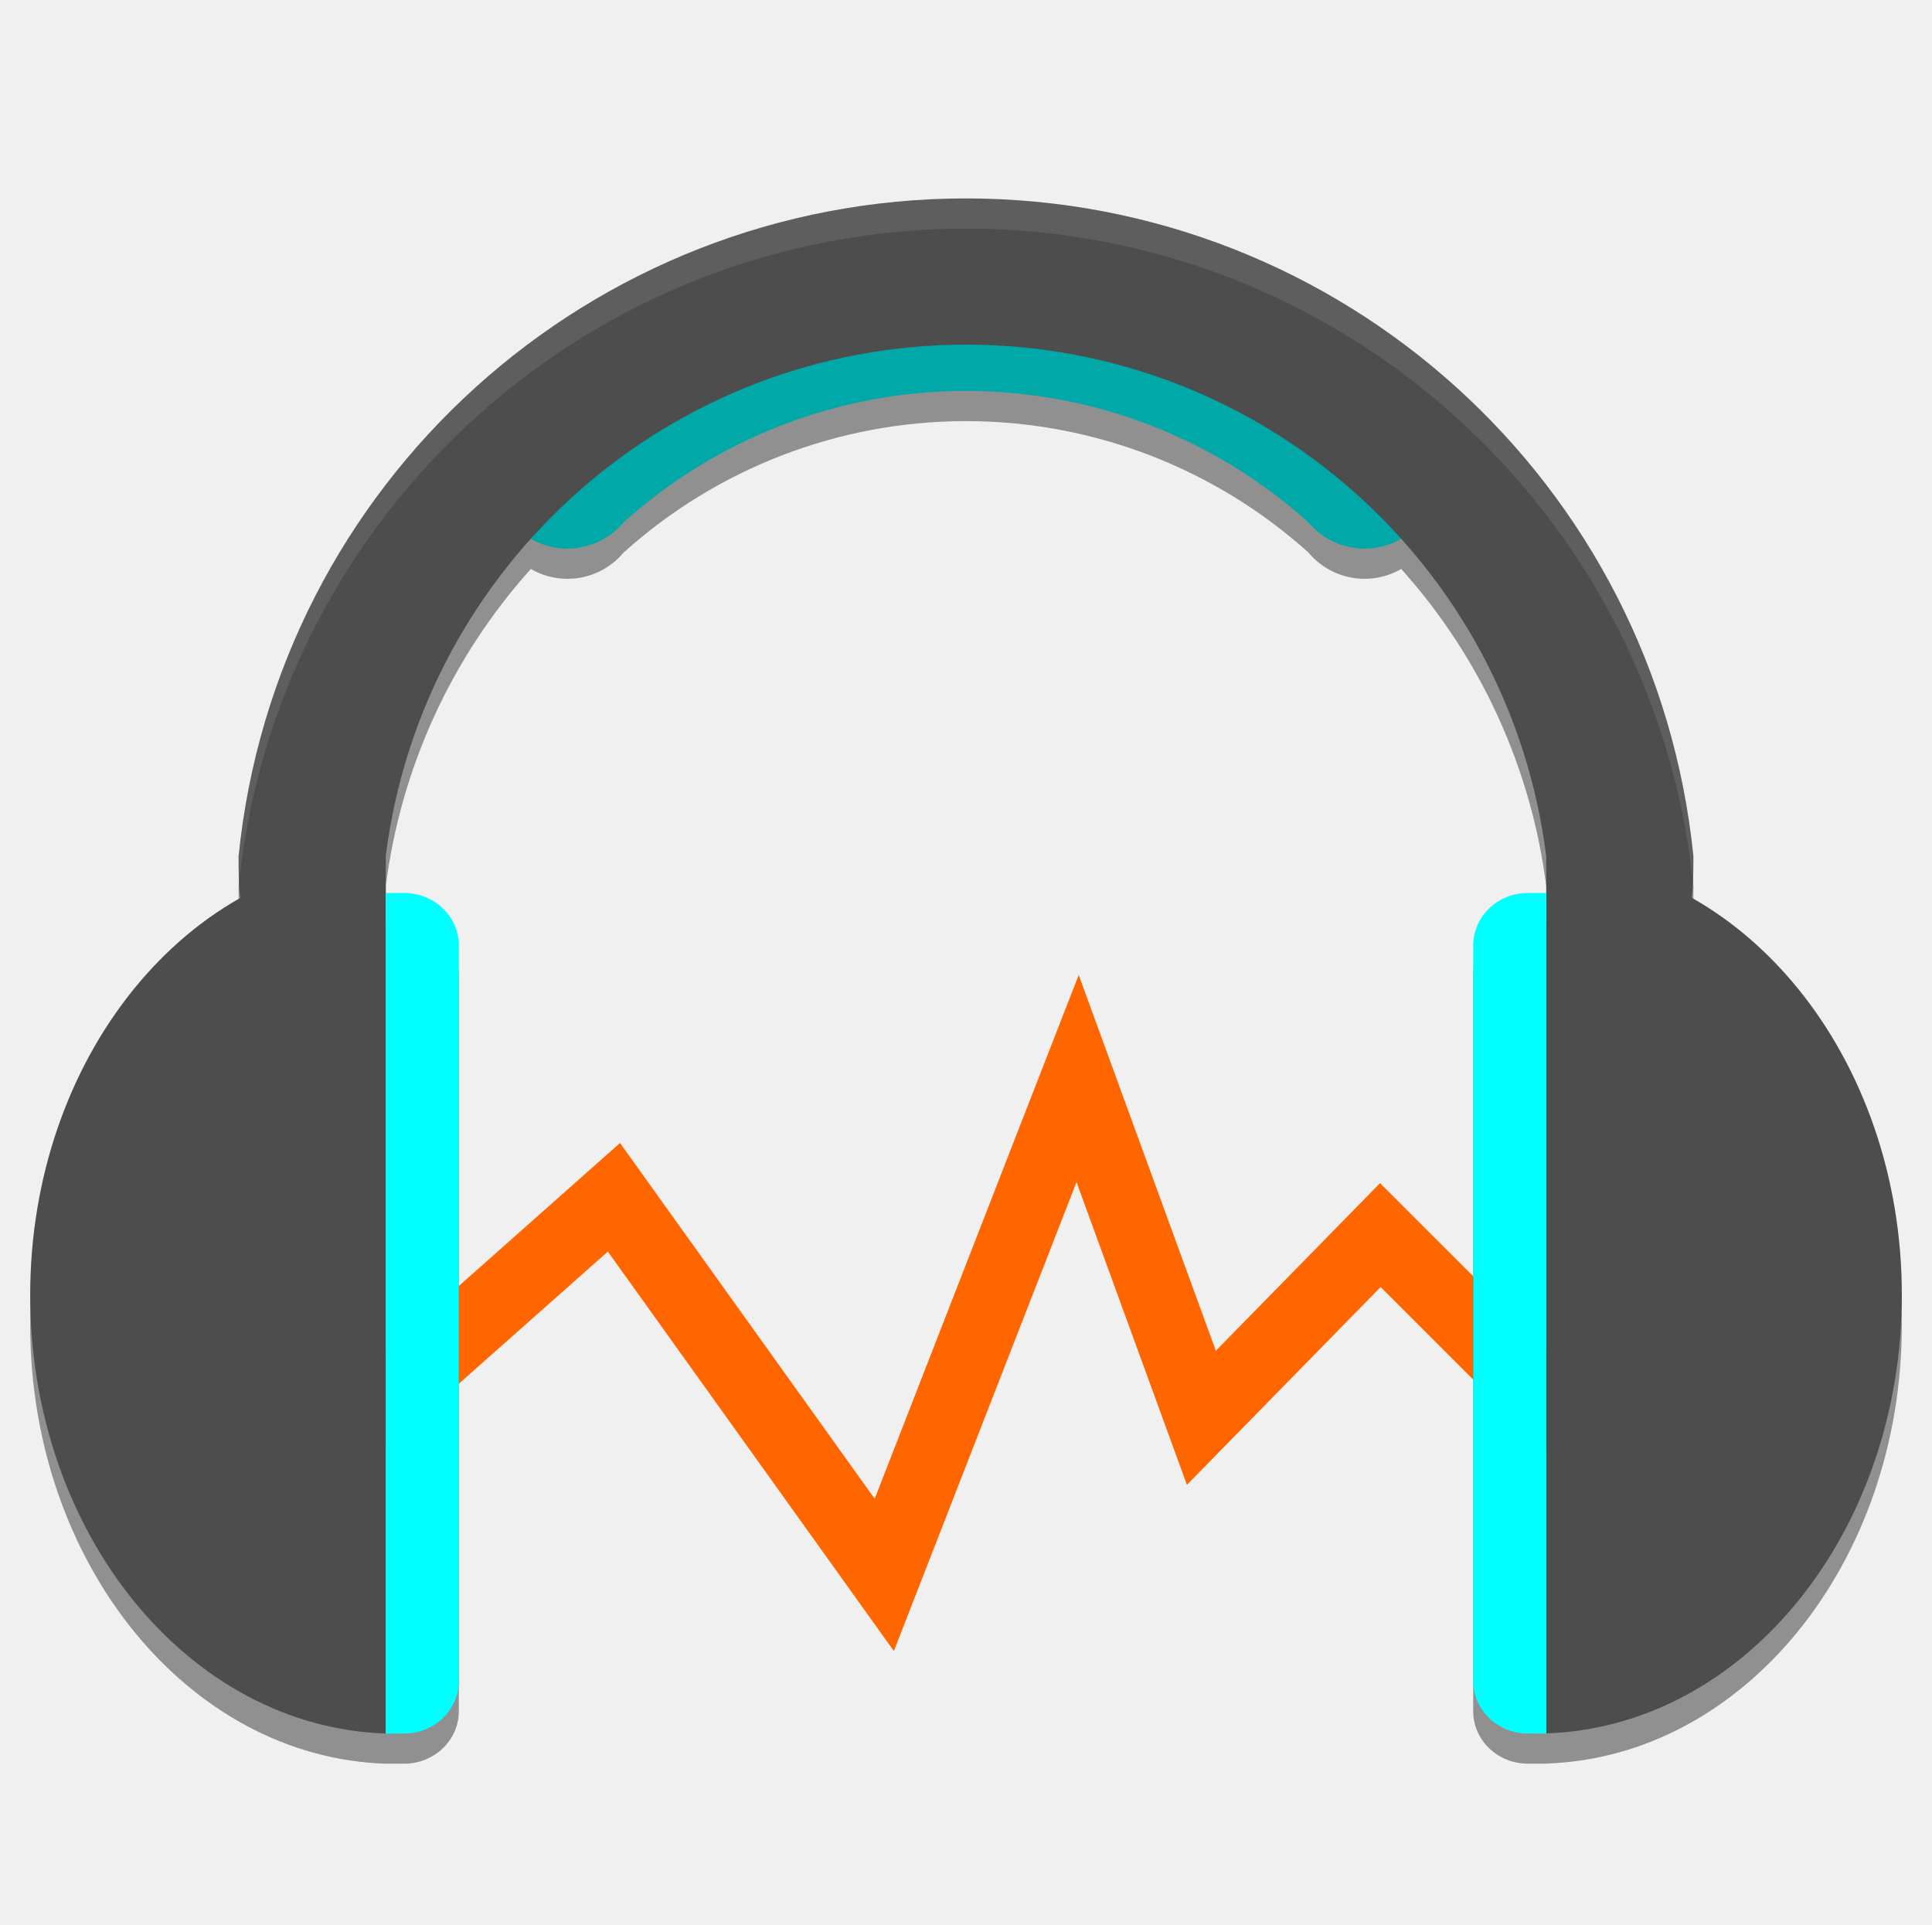
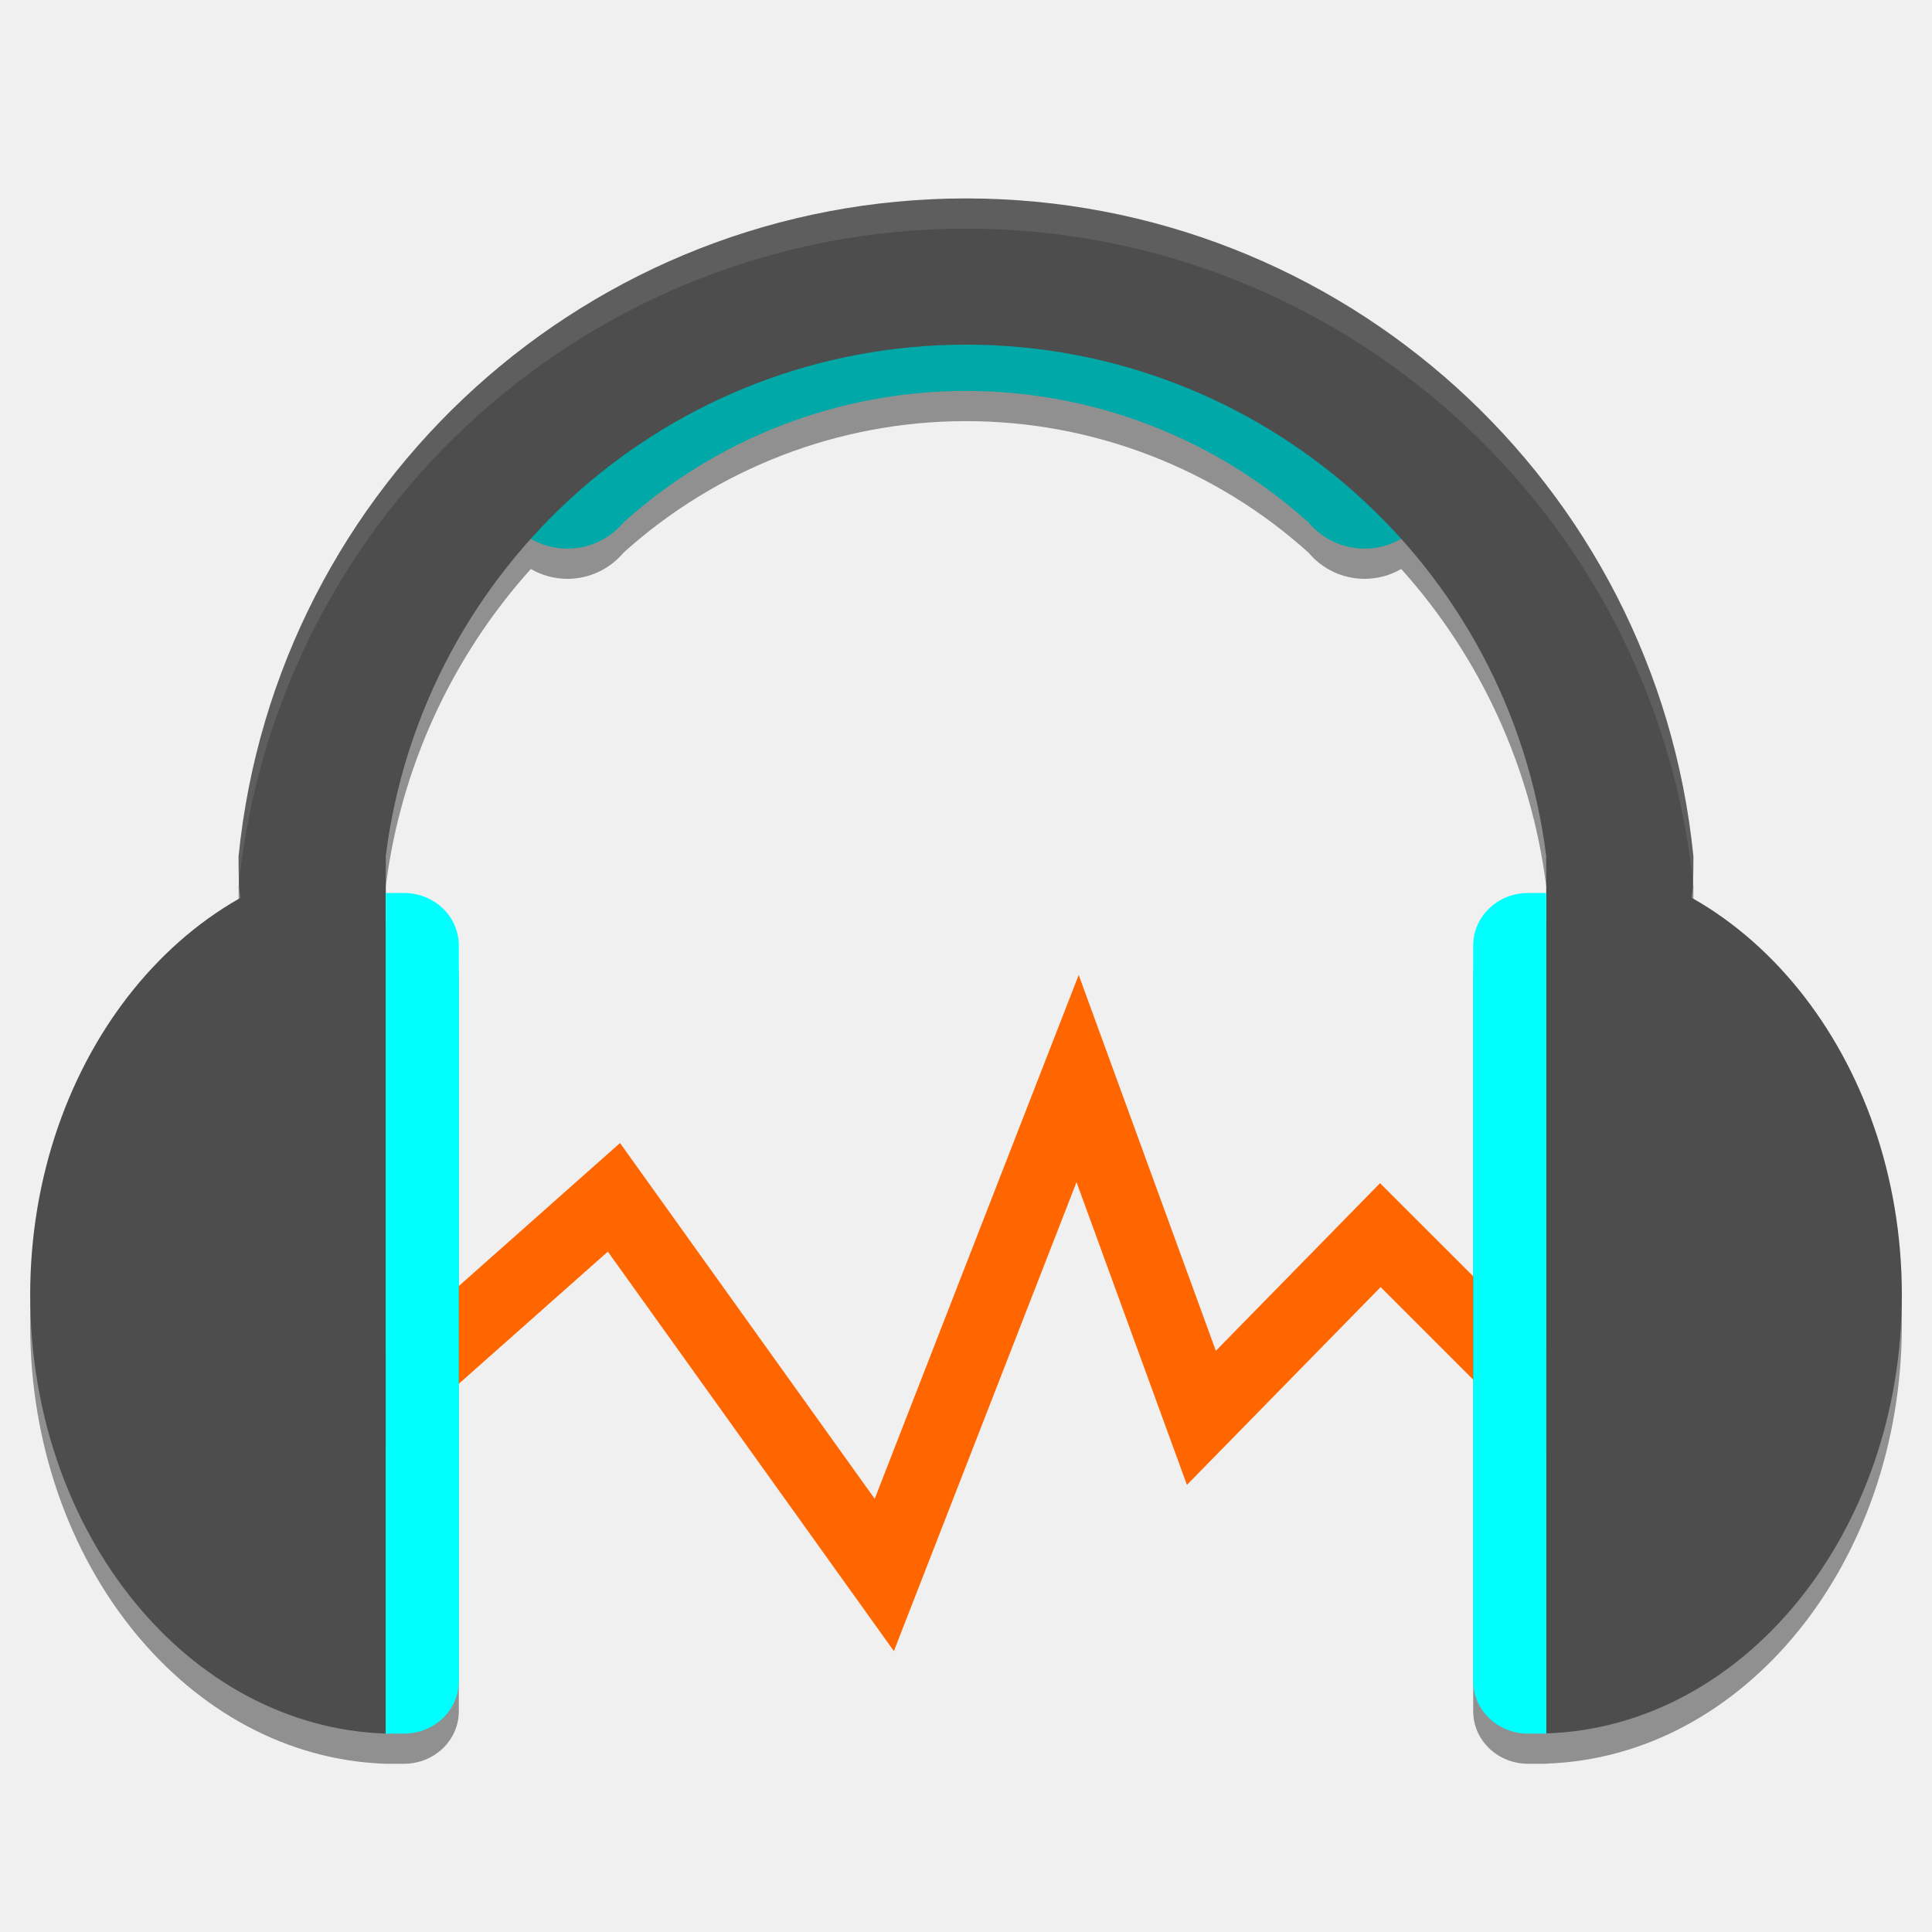
- <svg xmlns="http://www.w3.org/2000/svg" width="256" height="255" viewBox="0 0 67.733 67.469" version="1.1" id="svg8">
+ <svg xmlns="http://www.w3.org/2000/svg" width="256" height="256" viewBox="0 0 67.733 67.733" version="1.1" id="svg8">
  <defs id="defs2" />
  <g id="layer3" style="display:inline">
    <path style="color:#000000;font-style:normal;font-variant:normal;font-weight:normal;font-stretch:normal;font-size:medium;line-height:normal;font-family:sans-serif;font-variant-ligatures:normal;font-variant-position:normal;font-variant-caps:normal;font-variant-numeric:normal;font-variant-alternates:normal;font-variant-east-asian:normal;font-feature-settings:normal;font-variation-settings:normal;text-indent:0;text-align:start;text-decoration:none;text-decoration-line:none;text-decoration-style:solid;text-decoration-color:#000000;letter-spacing:normal;word-spacing:normal;text-transform:none;writing-mode:lr-tb;direction:ltr;text-orientation:mixed;dominant-baseline:auto;baseline-shift:baseline;text-anchor:start;white-space:normal;shape-padding:0;shape-margin:0;inline-size:0;clip-rule:nonzero;display:inline;overflow:visible;visibility:visible;opacity:1;isolation:auto;mix-blend-mode:normal;color-interpolation:sRGB;color-interpolation-filters:linearRGB;solid-color:#000000;solid-opacity:1;vector-effect:none;fill:#ff6600;fill-opacity:1;fill-rule:nonzero;stroke:none;stroke-width:2.563;stroke-linecap:butt;stroke-linejoin:miter;stroke-miterlimit:4;stroke-dasharray:none;stroke-dashoffset:0;stroke-opacity:1;color-rendering:auto;image-rendering:auto;shape-rendering:auto;text-rendering:auto;enable-background:accumulate;stop-color:#000000;stop-opacity:1" d="m 37.818,34.181 -7.152,18.365 -8.929,-12.473 -11.57,10.263 1.701,1.917 9.442,-8.373 10.028,14.005 6.403,-16.44 3.871,10.613 6.791,-6.935 6.626,6.626 1.813,-1.815 -8.46,-8.454 -5.756,5.877 z" id="path1220" />
  </g>
  <g style="display:inline;opacity:0.4" id="layer1">
    <path transform="scale(0.2645833)" d="m 204.893,117.48 v 4.844 h -2.416 c -4.028,0 -7.271,3.108 -7.271,6.969 v 97.445 c 0,3.861 3.243,6.969 7.271,6.969 h 2.416 v -0.021 a 48.438,58.125 0 0 0 47.109,-58.104 48.438,58.125 0 0 0 -47.109,-58.102 z m -153.783,0.021 A 48.438,58.125 0 0 0 4,175.605 48.438,58.125 0 0 0 51.109,233.707 h 2.416 c 4.028,0 7.271,-3.108 7.271,-6.969 v -97.445 c 0,-3.861 -3.243,-6.969 -7.271,-6.969 h -2.416 z" style="display:inline;fill:#000000;fill-opacity:1;stroke-width:0.106" id="path838" />
    <path d="M 33.867,8.015 A 25.632,25.632 0 0 0 8.364,31.083 h 5.168e-4 c 0.003,0.593 -0.005,1.113 0.087,1.648 l 0.254,-0.041 c -0.011,-0.063 -0.017,-0.127 -0.025,-0.19 L 13.523,31.543 V 31.084 l -0.005,-10e-4 h 0.005 a 20.505,20.505 0 0 1 5.087,-11.135 2.563,2.563 0 0 0 1.284,0.345 2.563,2.563 0 0 0 1.967,-0.919 17.942,17.942 0 0 1 11.954,-4.61 17.942,17.942 0 0 1 0.052,0 17.942,17.942 0 0 1 12.007,4.61 2.563,2.563 0 0 0 1.967,0.919 2.563,2.563 0 0 0 1.284,-0.345 20.505,20.505 0 0 1 5.086,11.135 h 0.005 l -0.005,10e-4 v 0.459 l 4.843,0.957 c -0.008,0.063 -0.014,0.127 -0.025,0.19 l 0.254,0.042 c 0.092,-0.535 0.084,-1.056 0.087,-1.648 h 5.16e-4 A 25.632,25.632 0 0 0 33.867,8.015 Z" style="display:inline;fill:#000000;fill-opacity:1;stroke-width:0.076" id="path852" />
  </g>
  <g id="layer11" style="display:inline">
    <path id="circle1108" style="display:inline;fill:#00a8a8;fill-opacity:1;stroke-width:0.076" d="M 33.867,12.057 A 20.416,20.057 0 0 0 20.432,17.012 l -1.016,-0.928 -1.841,1.681 a 2.563,2.563 0 0 0 2.318,1.47 2.563,2.563 0 0 0 1.967,-0.92 17.942,17.942 0 0 1 11.954,-4.61 17.942,17.942 0 0 1 0.052,0 17.942,17.942 0 0 1 12.007,4.61 2.563,2.563 0 0 0 1.967,0.92 2.563,2.563 0 0 0 2.318,-1.47 L 48.317,16.084 47.301,17.012 A 20.416,20.057 0 0 0 33.867,12.057 Z" />
    <path id="path1033" style="display:inline;fill:#4d4d4d;stroke-width:0.026" d="M 33.867,6.957 A 25.632,25.632 0 0 0 8.364,30.025 H 8.364 c 0.003,0.593 -0.005,1.113 0.087,1.649 l 0.254,-0.042 c -0.011,-0.063 -0.016,-0.127 -0.025,-0.19 l 4.842,-0.957 v -0.459 l -0.005,-9.69e-4 h 0.005 a 20.505,20.505 0 0 1 20.329,-17.942 20.505,20.505 0 0 1 0.015,0 20.505,20.505 0 0 1 0.015,0 20.505,20.505 0 0 1 20.329,17.942 h 0.005 l -0.005,9.68e-4 v 0.459 l 4.842,0.957 c -0.008,0.063 -0.014,0.127 -0.025,0.19 l 0.254,0.042 c 0.092,-0.535 0.084,-1.056 0.087,-1.649 h 5.12e-4 A 25.632,25.632 0 0 0 33.867,6.957 Z" />
    <path id="path914" style="display:inline;fill:#4d4d4d;fill-opacity:1;stroke-width:0.028" d="M 13.523,30.031 A 12.816,15.379 0 0 0 1.058,45.404 12.816,15.379 0 0 0 13.523,60.777 Z" />
    <path d="M 54.211,30.025 A 12.816,15.379 0 0 1 66.676,45.398 12.816,15.379 0 0 1 54.211,60.771 Z" style="display:inline;fill:#4d4d4d;stroke-width:0.028" id="path914-3" />
    <path id="rect936" style="display:inline;fill:#00ffff;stroke-width:0.025" d="m 13.523,31.307 v 29.47 h 0.639 c 1.066,0 1.924,-0.822 1.924,-1.844 V 33.151 c 0,-1.022 -0.858,-1.844 -1.924,-1.844 z" />
    <path id="rect936-6" style="display:inline;fill:#00ffff;stroke-width:0.025" d="m 53.572,31.307 c -1.066,0 -1.924,0.822 -1.924,1.844 v 25.782 c 0,1.022 0.858,1.844 1.924,1.844 h 0.639 V 31.307 Z" />
  </g>
  <g style="opacity:0.1" id="layer2">
    <path d="M 33.867,6.957 A 25.632,25.632 0 0 0 8.364,30.025 h 5.168e-4 c 0.001,0.323 0.001,0.624 0.014,0.918 A 25.632,25.632 0 0 1 33.867,8.015 25.632,25.632 0 0 1 59.355,30.942 c 0.013,-0.294 0.013,-0.595 0.014,-0.917 h 5.16e-4 A 25.632,25.632 0 0 0 33.867,6.957 Z" style="display:inline;fill:#ffffff;stroke-width:0.026" id="path859" />
  </g>
</svg>
